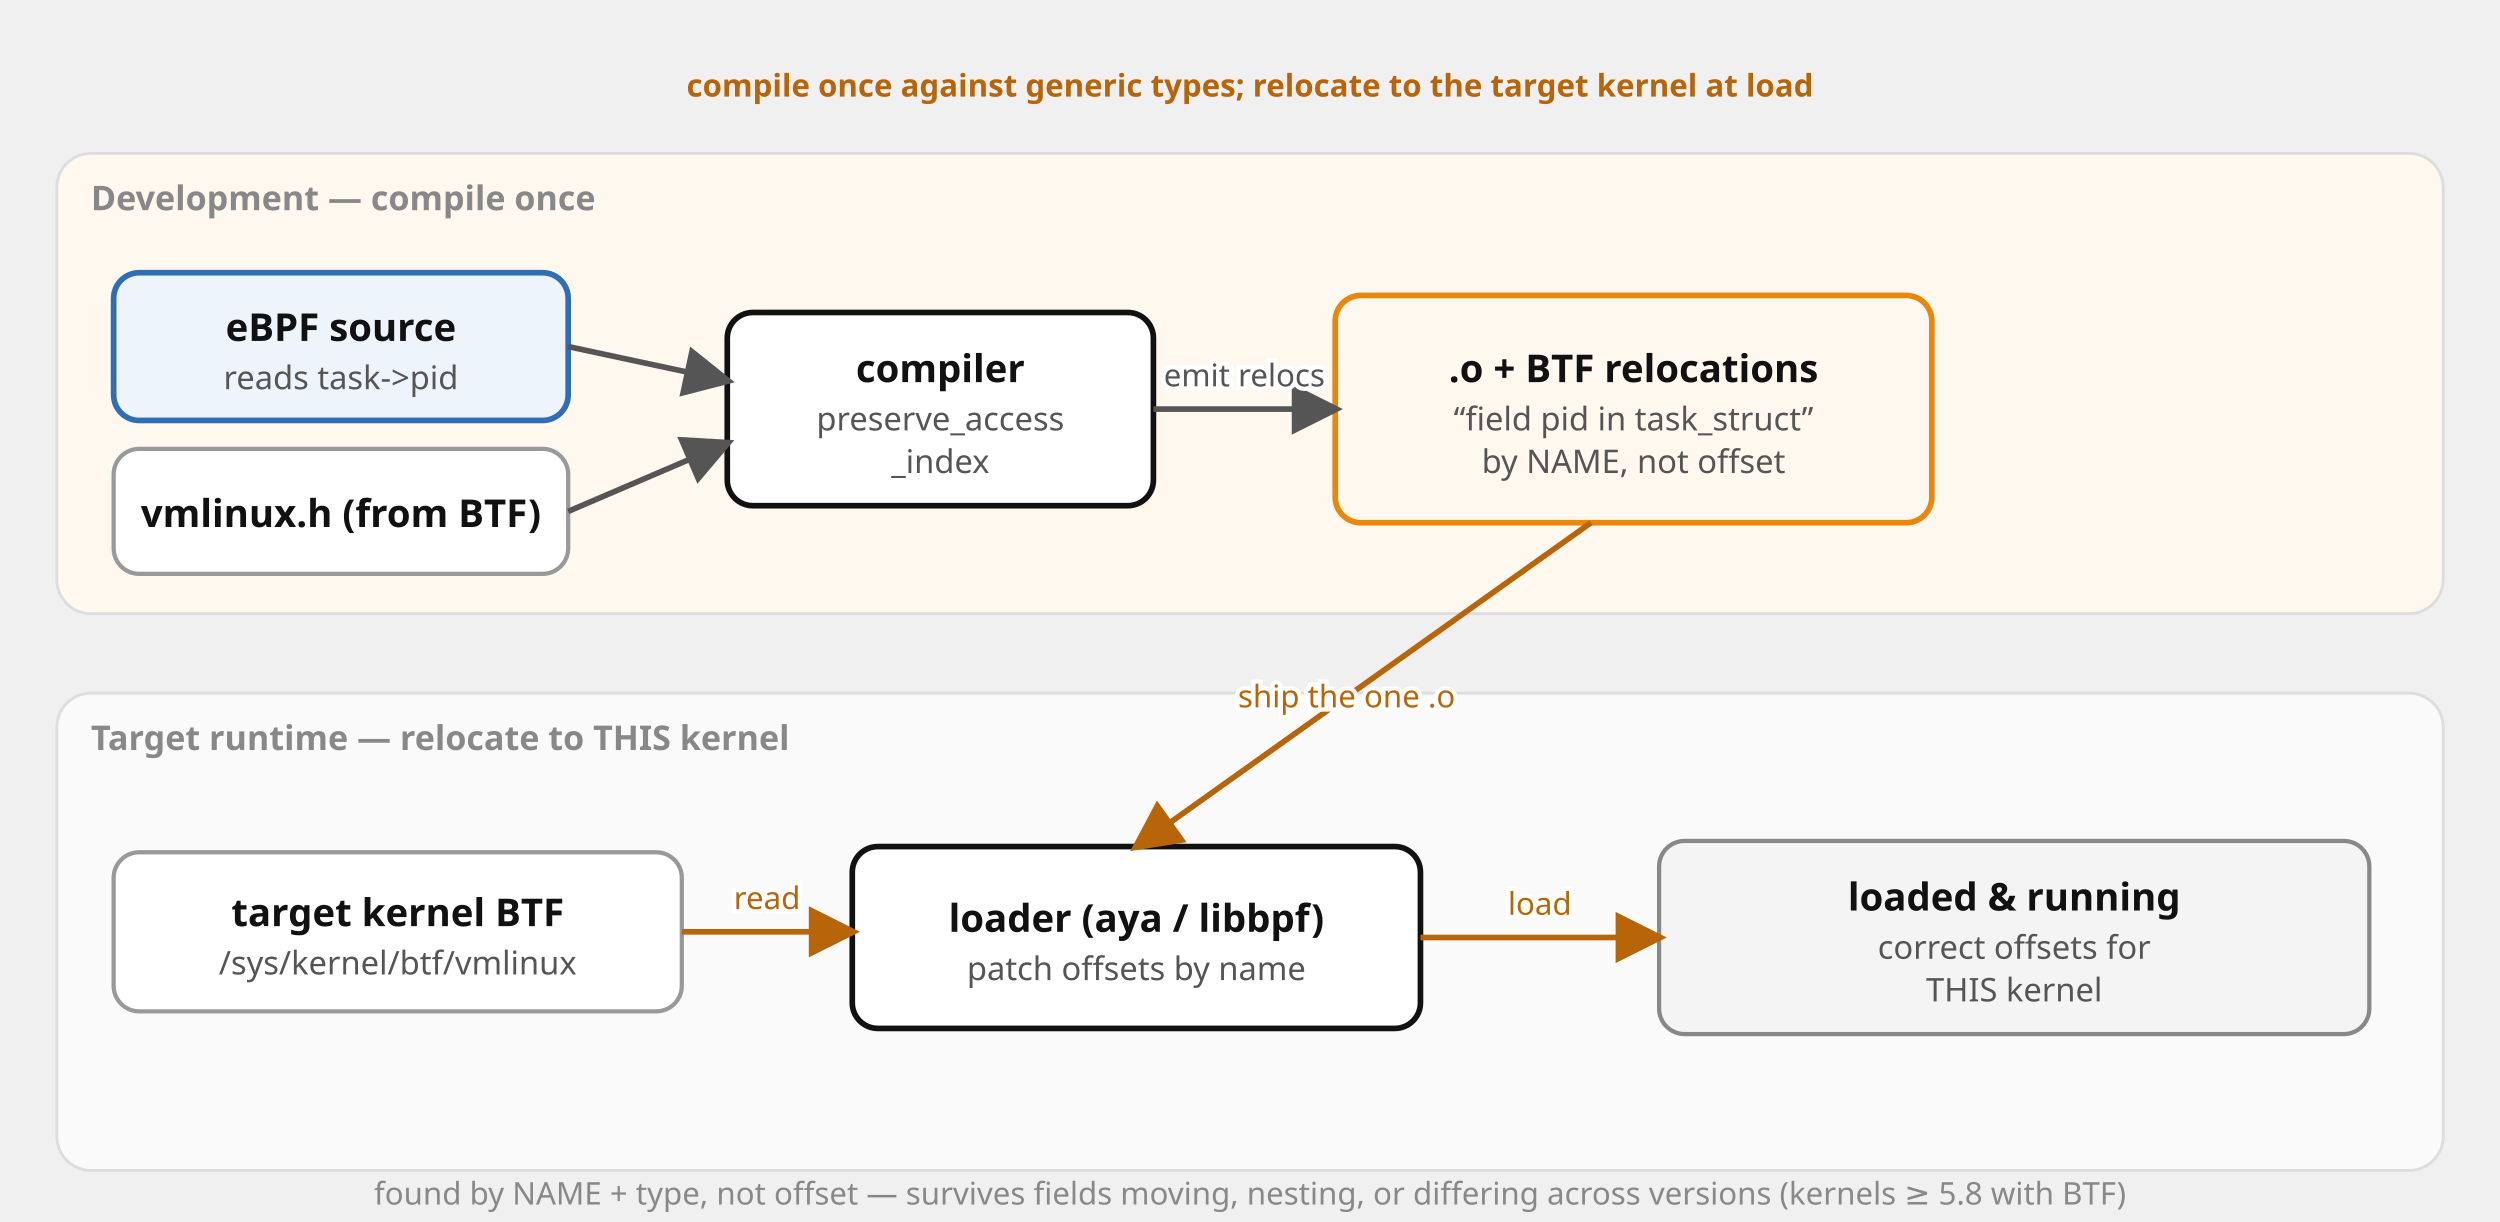
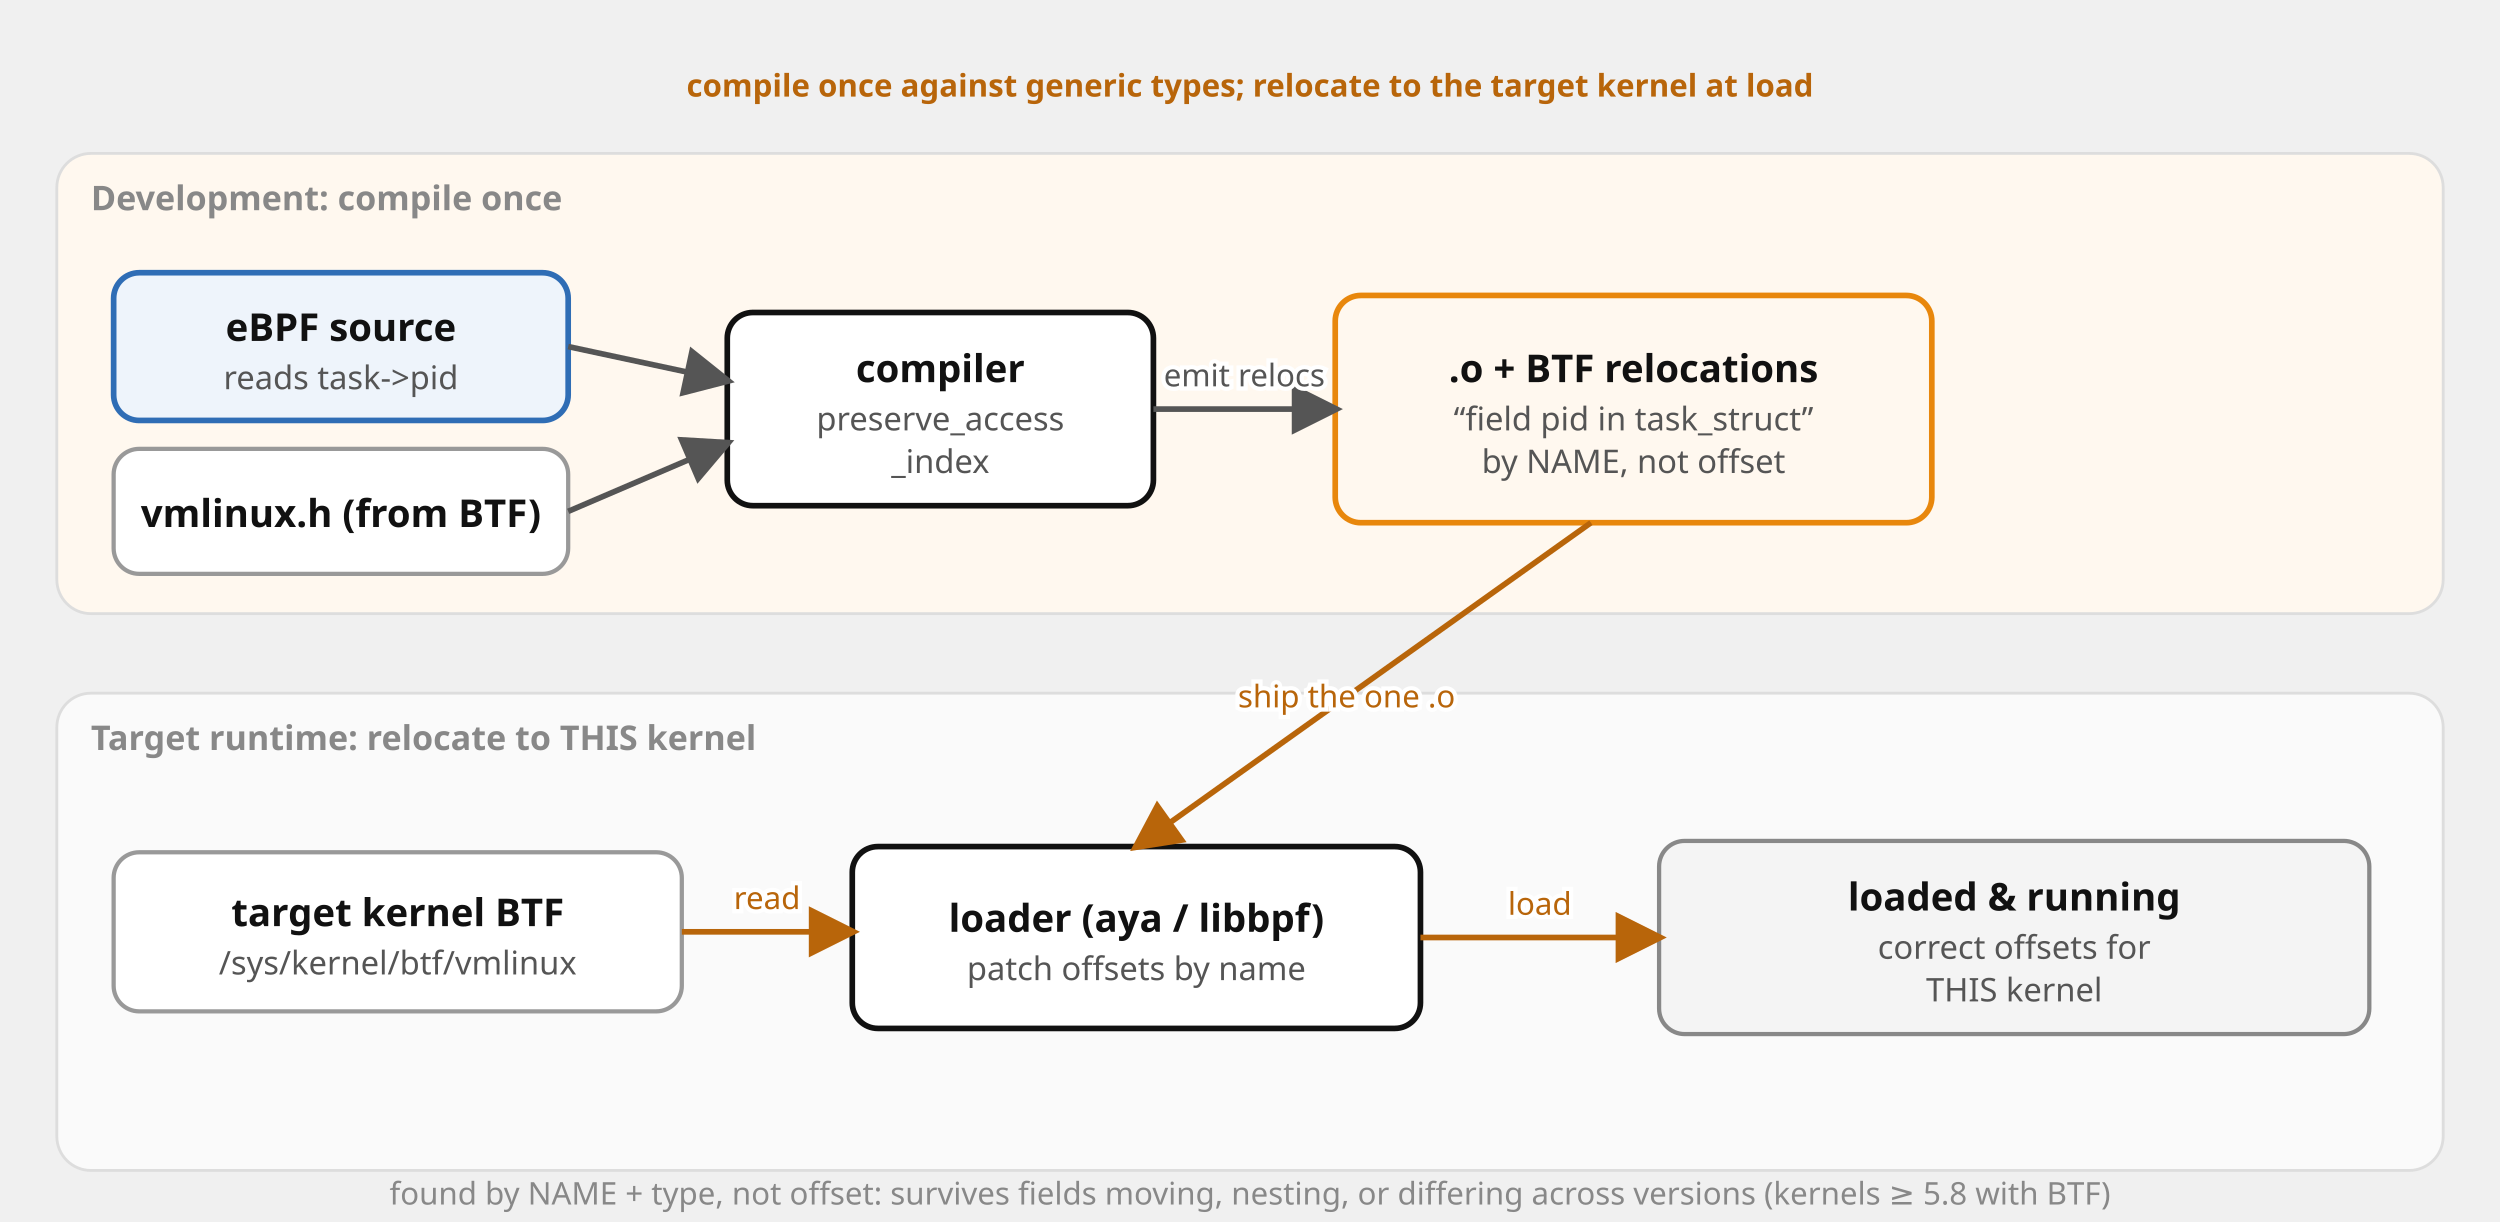
<svg xmlns="http://www.w3.org/2000/svg" viewBox="0 0 880 430" font-family="'Red Hat Text', system-ui, sans-serif" role="img">
  <defs>
    <marker id="a" viewBox="0 0 10 10" refX="8.5" refY="5" markerWidth="9" markerHeight="9" orient="auto-start-reverse">
      <path d="M0,0 L10,5 L0,10 z" fill="#555" />
    </marker>
    <marker id="am" viewBox="0 0 10 10" refX="8.5" refY="5" markerWidth="9" markerHeight="9" orient="auto-start-reverse">
      <path d="M0,0 L10,5 L0,10 z" fill="#b8650a" />
    </marker>
  </defs>
  <rect x="20" y="54" width="840" height="162" rx="12" fill="#fff8ef" stroke="#ddd" />
-   <text x="32" y="74" font-size="12" font-weight="700" fill="#888">Development — compile once</text>
+   <text x="32" y="74" font-size="12" font-weight="700" fill="#888">Development: compile once</text>
  <rect x="20" y="244" width="840" height="168" rx="12" fill="#fafafa" stroke="#ddd" />
-   <text x="32" y="264" font-size="12" font-weight="700" fill="#888">Target runtime — relocate to THIS kernel</text>
+   <text x="32" y="264" font-size="12" font-weight="700" fill="#888">Target runtime: relocate to THIS kernel</text>
  <rect x="40" y="96" width="160" height="52" rx="9" fill="#eef4fb" stroke="#2f6db5" stroke-width="2" />
  <text x="120.0" y="120.0" font-size="13.5" font-weight="700" fill="#111111" text-anchor="middle">eBPF source</text>
  <text x="120.0" y="137.0" font-size="11.5" fill="#555555" text-anchor="middle">reads task-&gt;pid</text>
  <rect x="40" y="158" width="160" height="44" rx="9" fill="#ffffff" stroke="#999999" stroke-width="1.5" />
  <text x="120.0" y="185.5" font-size="13.5" font-weight="700" fill="#111111" text-anchor="middle">vmlinux.h (from BTF)</text>
  <rect x="256" y="110" width="150" height="68" rx="9" fill="#ffffff" stroke="#111111" stroke-width="2" />
  <text x="331.0" y="134.5" font-size="13.5" font-weight="700" fill="#111111" text-anchor="middle">compiler</text>
  <text x="331.0" y="151.5" font-size="11.5" fill="#555555" text-anchor="middle">preserve_access</text>
  <text x="331.0" y="166.5" font-size="11.5" fill="#555555" text-anchor="middle">_index</text>
  <rect x="470" y="104" width="210" height="80" rx="9" fill="#fff8ef" stroke="#e8870c" stroke-width="2" />
  <text x="575.0" y="134.5" font-size="13.5" font-weight="700" fill="#111111" text-anchor="middle">.o + BTF relocations</text>
  <text x="575.0" y="151.5" font-size="11.5" fill="#555555" text-anchor="middle">“field pid in task_struct”</text>
  <text x="575.0" y="166.5" font-size="11.5" fill="#555555" text-anchor="middle">by NAME, not offset</text>
  <rect x="40" y="300" width="200" height="56" rx="9" fill="#ffffff" stroke="#999999" stroke-width="1.5" />
  <text x="140.0" y="326.0" font-size="13.5" font-weight="700" fill="#111111" text-anchor="middle">target kernel BTF</text>
  <text x="140.0" y="343.0" font-size="11.5" fill="#555555" text-anchor="middle">/sys/kernel/btf/vmlinux</text>
  <rect x="300" y="298" width="200" height="64" rx="9" fill="#ffffff" stroke="#111111" stroke-width="2" />
  <text x="400.0" y="328.0" font-size="13.5" font-weight="700" fill="#111111" text-anchor="middle">loader (aya / libbpf)</text>
  <text x="400.0" y="345.0" font-size="11.5" fill="#555555" text-anchor="middle">patch offsets by name</text>
  <rect x="584" y="296" width="250" height="68" rx="9" fill="#f4f4f4" stroke="#888888" stroke-width="1.5" />
  <text x="709.0" y="320.5" font-size="13.5" font-weight="700" fill="#111111" text-anchor="middle">loaded &amp; running</text>
  <text x="709.0" y="337.5" font-size="11.5" fill="#555555" text-anchor="middle">correct offsets for</text>
  <text x="709.0" y="352.5" font-size="11.5" fill="#555555" text-anchor="middle">THIS kernel</text>
  <path d="M200,122 L256,134" fill="none" stroke="#555" stroke-width="2" marker-end="url(#a)" />
  <path d="M200,180 L256,156" fill="none" stroke="#555" stroke-width="2" marker-end="url(#a)" />
  <path d="M406,144 L470,144" fill="none" stroke="#555" stroke-width="2" marker-end="url(#a)" />
  <text x="438.0" y="136.0" font-size="11" fill="#ffffff" stroke="#ffffff" stroke-width="3" paint-order="stroke" text-anchor="middle">emit relocs</text>
  <text x="438.0" y="136.0" font-size="11" fill="#555" text-anchor="middle">emit relocs</text>
  <path d="M560,184 L400,298" fill="none" stroke="#b8650a" stroke-width="2" marker-end="url(#am)" />
  <text x="474.0" y="249.0" font-size="11" fill="#ffffff" stroke="#ffffff" stroke-width="3" paint-order="stroke" text-anchor="middle">ship the one .o</text>
  <text x="474.0" y="249.0" font-size="11" fill="#b8650a" text-anchor="middle">ship the one .o</text>
  <path d="M240,328 L300,328" fill="none" stroke="#b8650a" stroke-width="2" marker-end="url(#am)" />
  <text x="270.0" y="320.0" font-size="11" fill="#ffffff" stroke="#ffffff" stroke-width="3" paint-order="stroke" text-anchor="middle">read</text>
  <text x="270.0" y="320.0" font-size="11" fill="#b8650a" text-anchor="middle">read</text>
  <path d="M500,330 L584,330" fill="none" stroke="#b8650a" stroke-width="2" marker-end="url(#am)" />
  <text x="542.0" y="322.0" font-size="11" fill="#ffffff" stroke="#ffffff" stroke-width="3" paint-order="stroke" text-anchor="middle">load</text>
  <text x="542.0" y="322.0" font-size="11" fill="#b8650a" text-anchor="middle">load</text>
  <text x="440" y="34" font-size="11" fill="#b8650a" text-anchor="middle" font-weight="700">compile once against generic types; relocate to the target kernel at load</text>
-   <text x="440" y="424" font-size="11" fill="#888" text-anchor="middle">found by NAME + type, not offset — survives fields moving, nesting, or differing across versions (kernels ≥ 5.8 with BTF)</text>
+   <text x="440" y="424" font-size="11" fill="#888" text-anchor="middle">found by NAME + type, not offset: survives fields moving, nesting, or differing across versions (kernels ≥ 5.8 with BTF)</text>
</svg>
